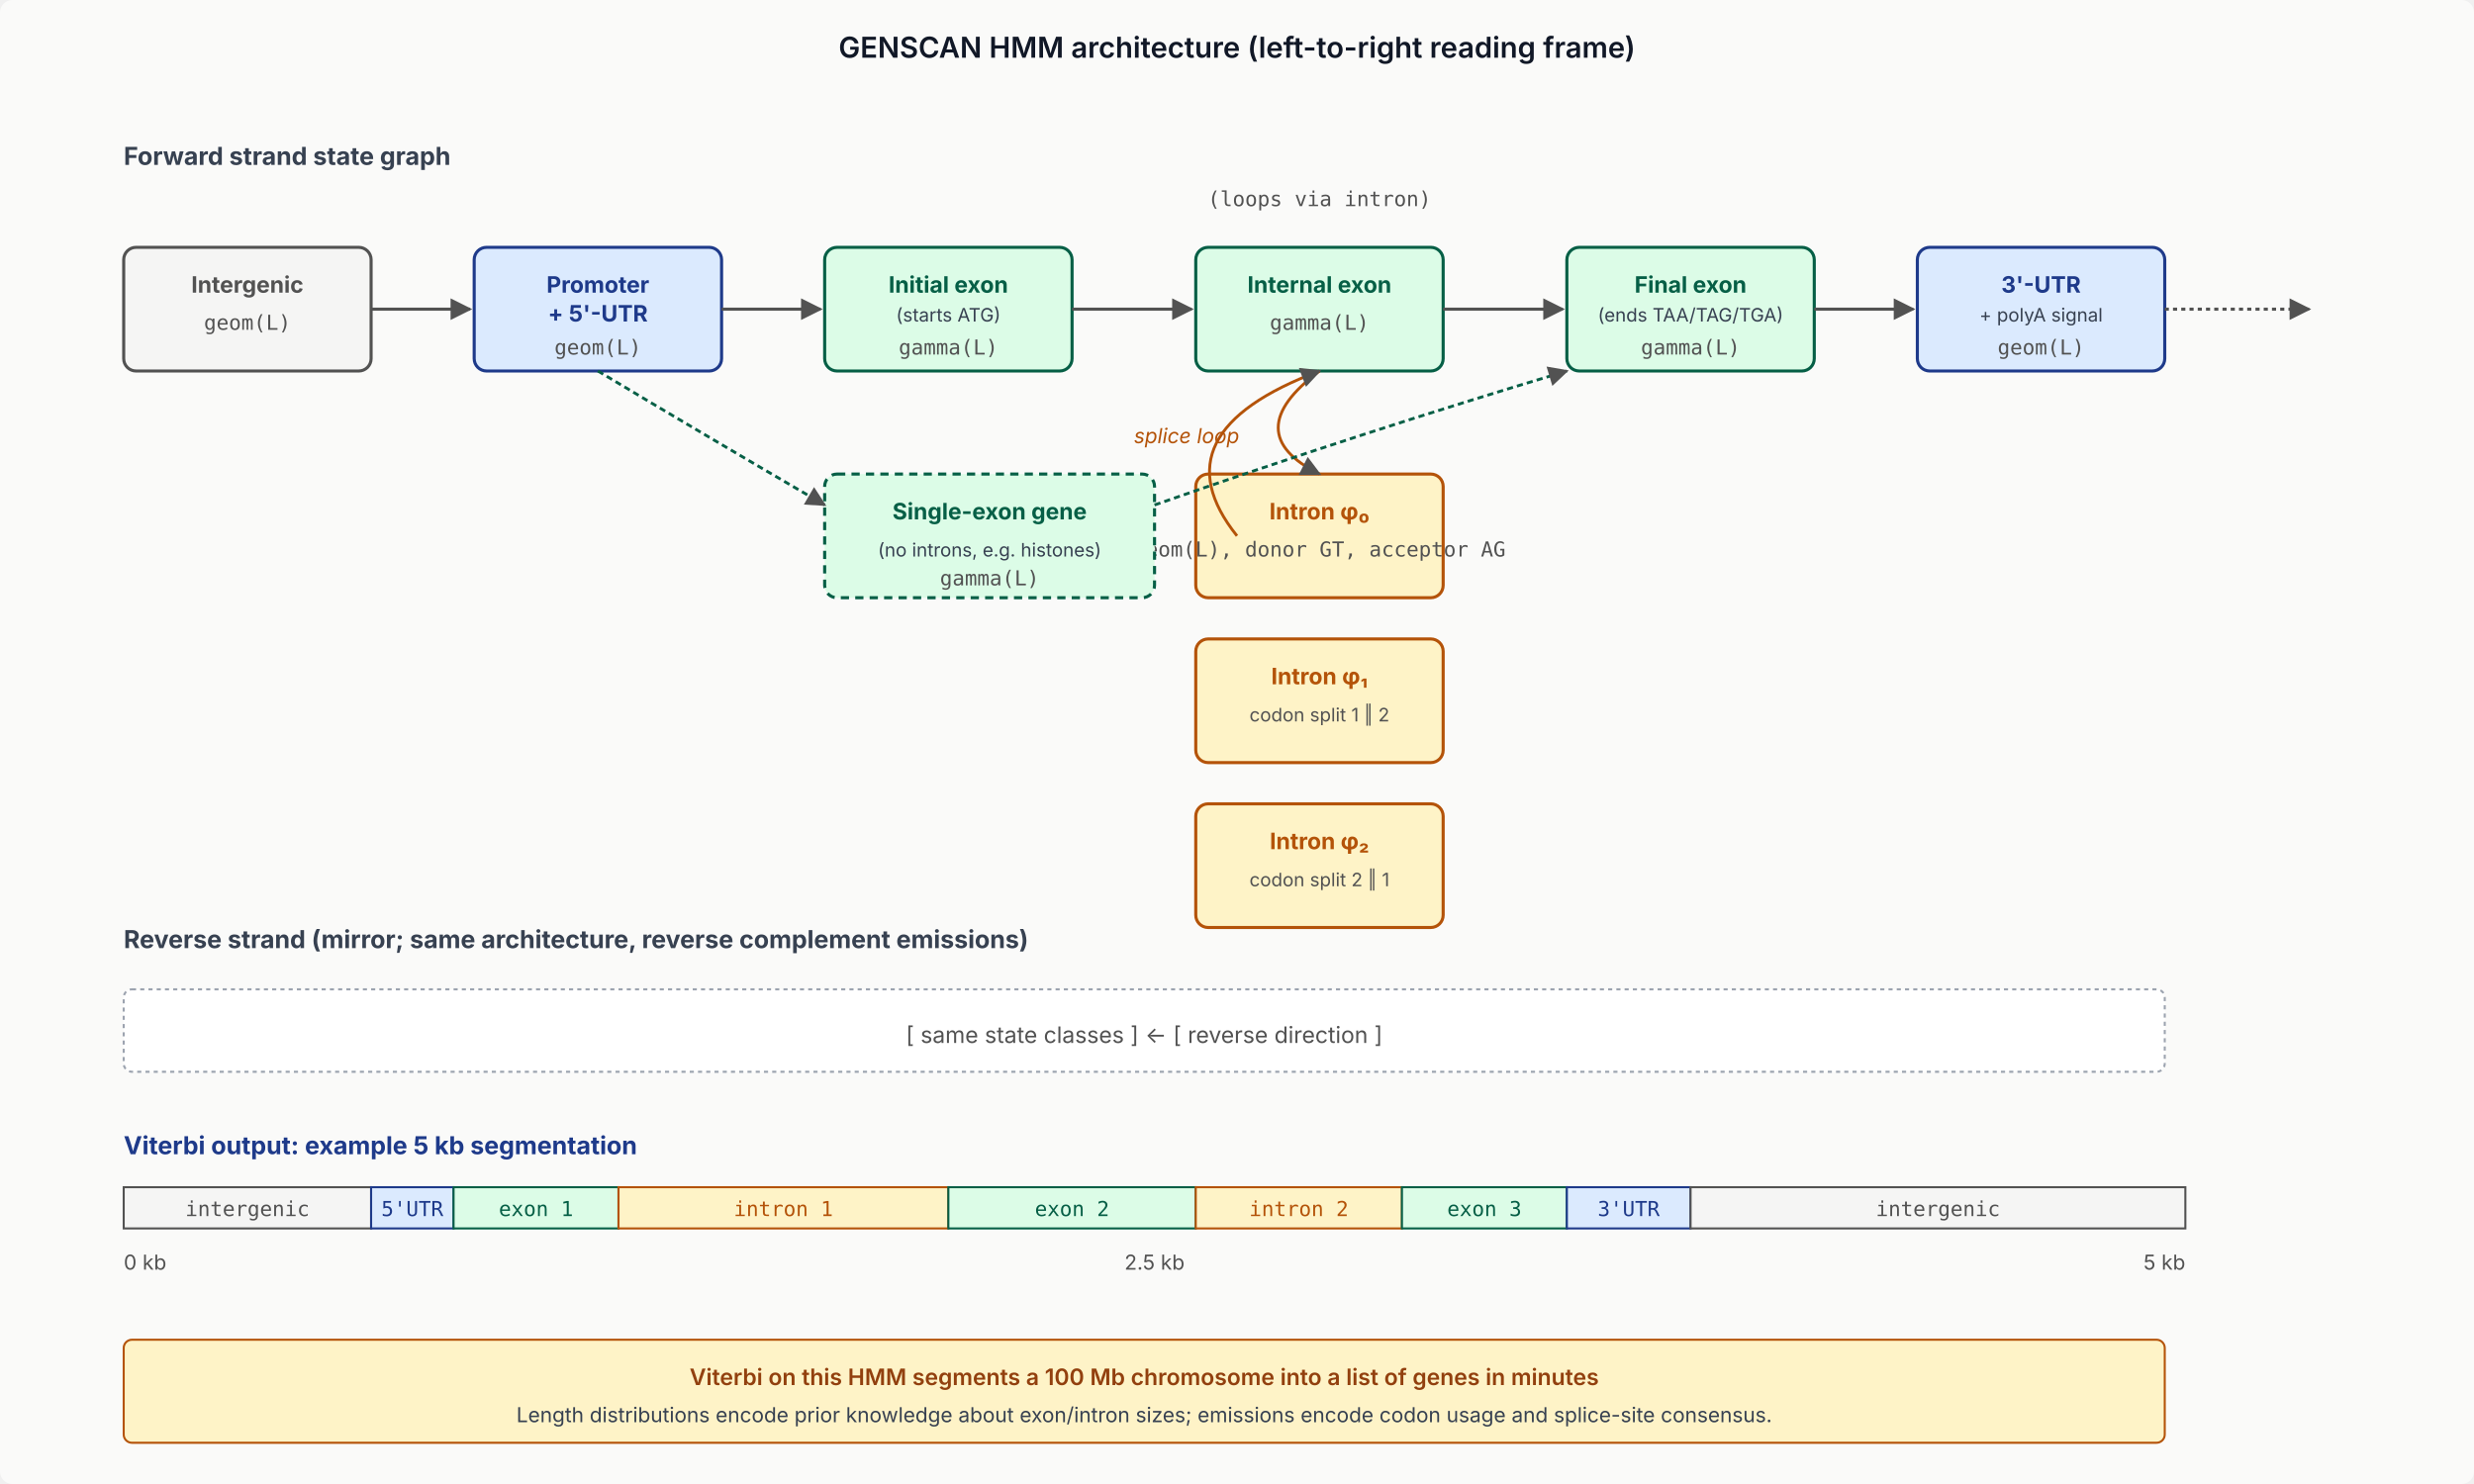
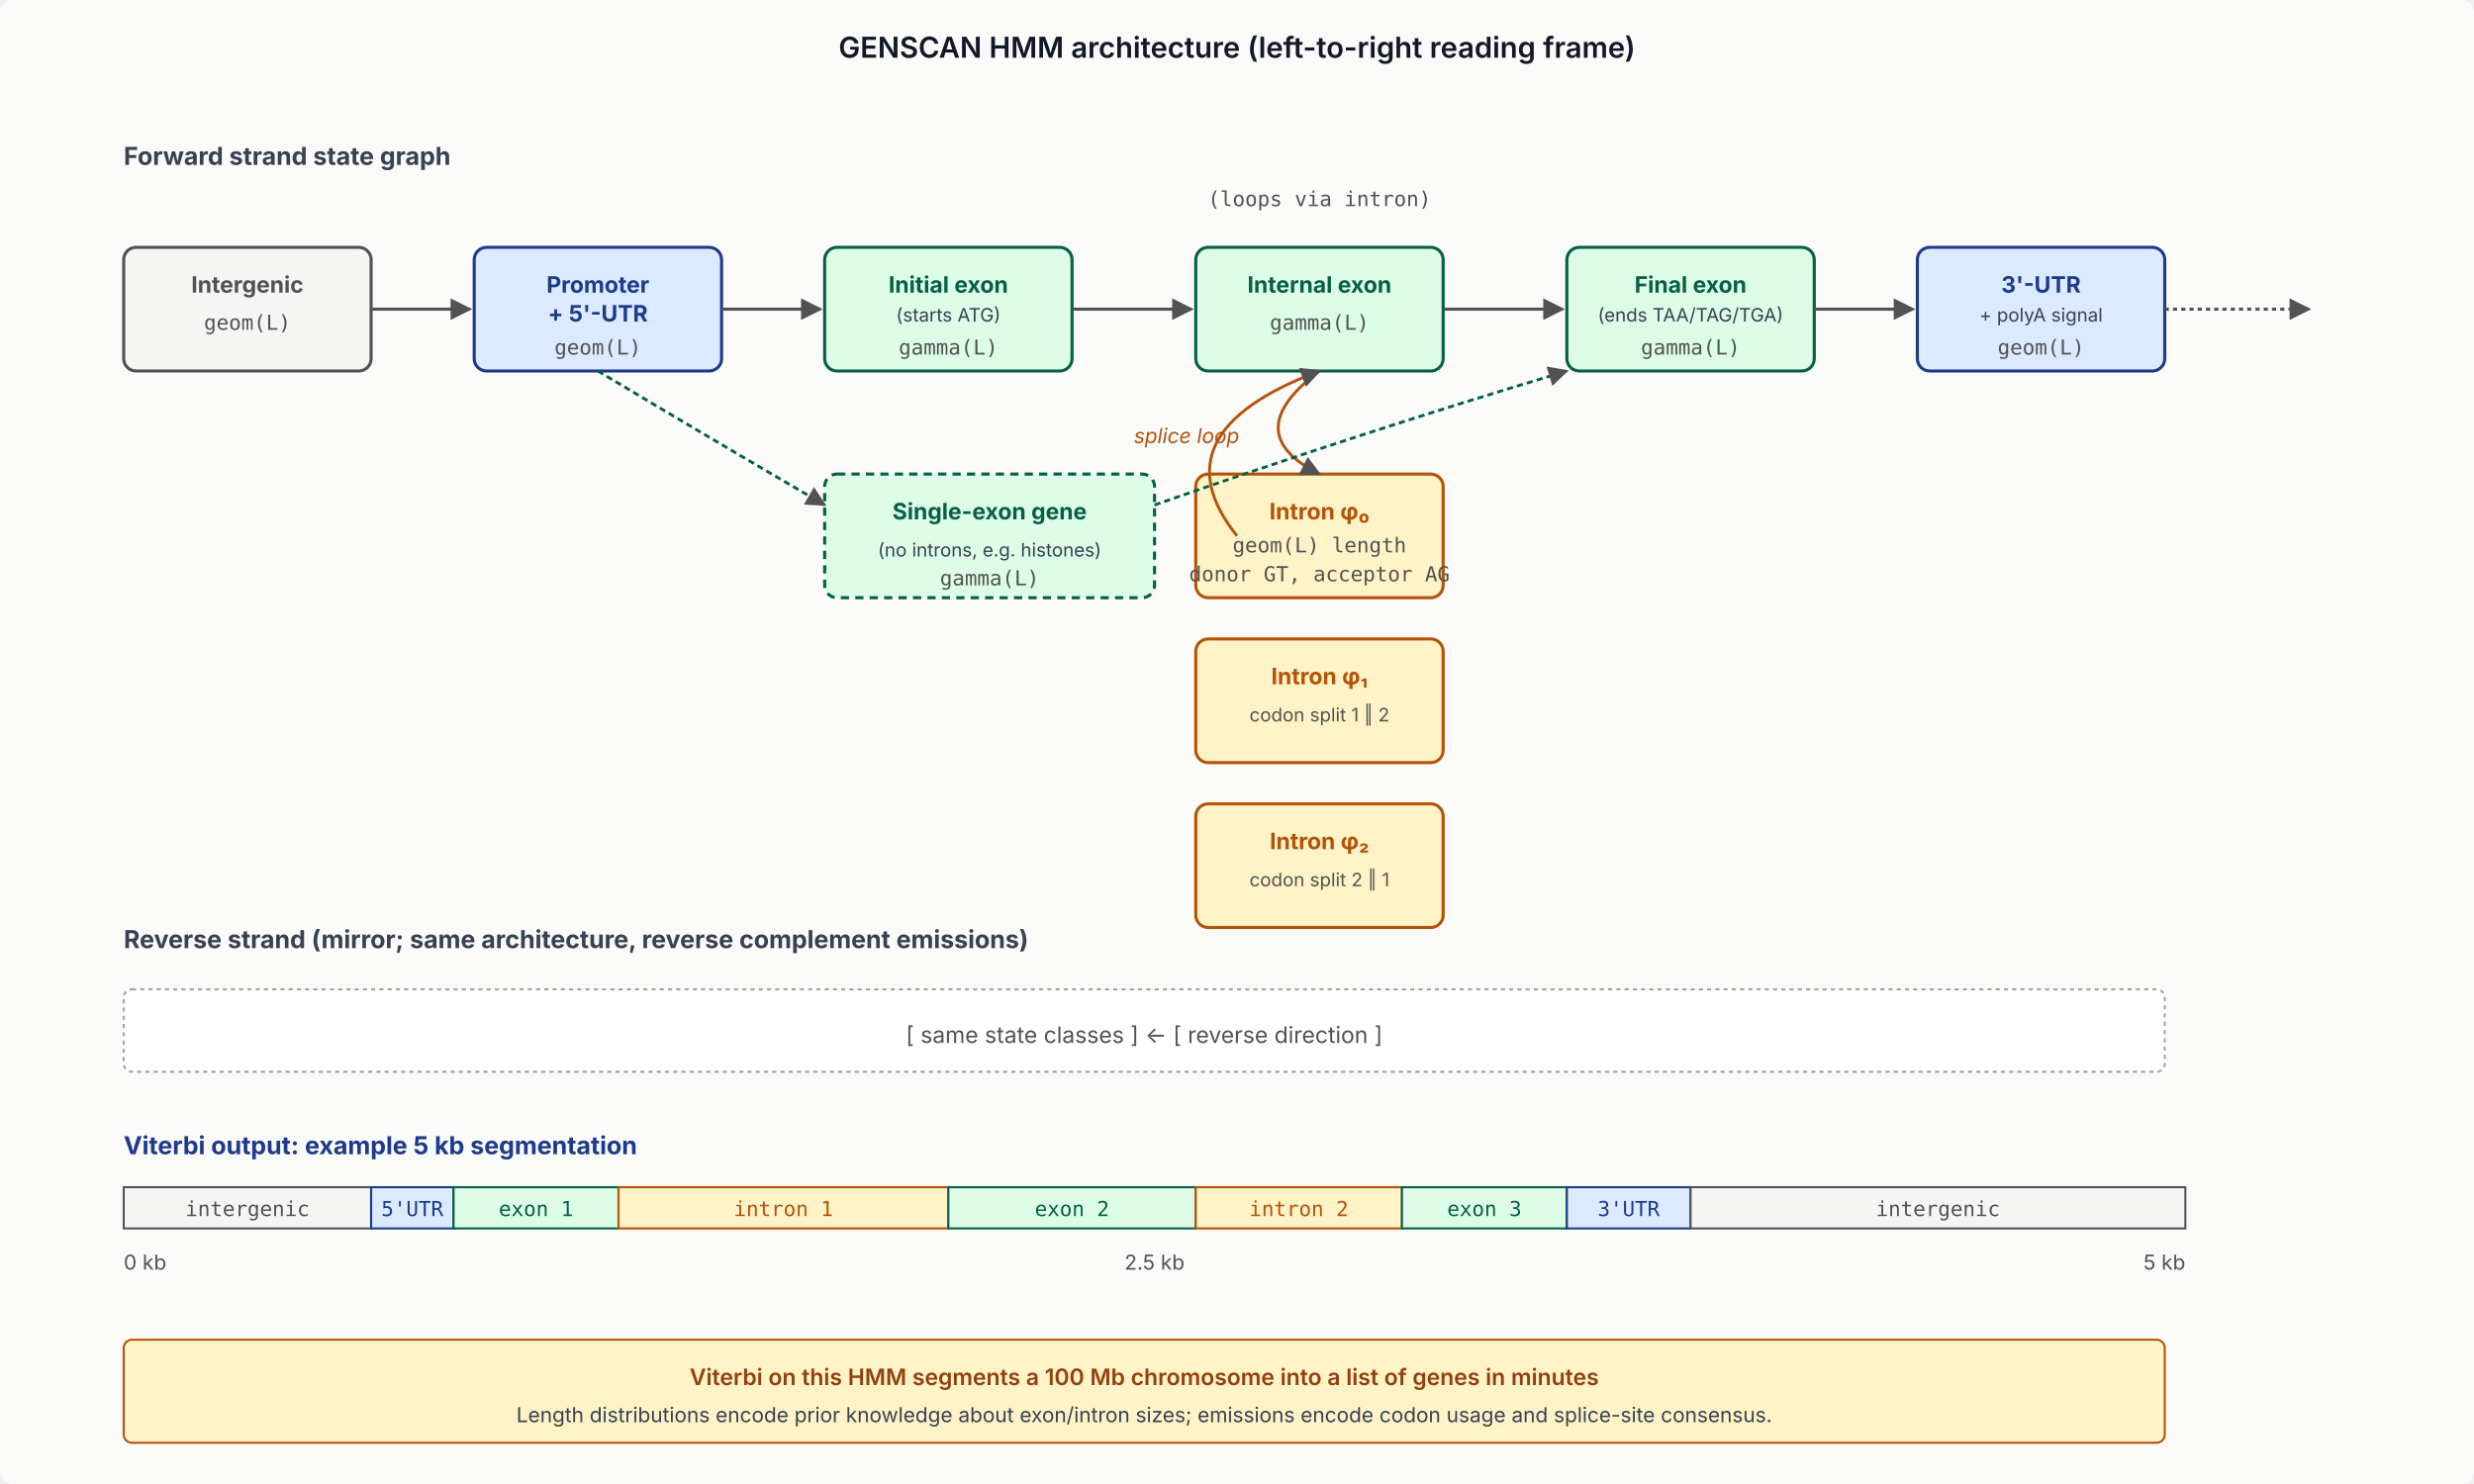
<svg xmlns="http://www.w3.org/2000/svg" viewBox="0 0 1200 720" width="1200" height="720" font-family="Inter, sans-serif">
  <defs>
    <style>text { font-family: Inter, sans-serif; } .mono { font-family: 'JetBrains Mono', monospace; font-size: 10px; }</style>
    <marker id="arr4" viewBox="0 0 10 10" refX="9" refY="5" markerWidth="7" markerHeight="7" orient="auto">
      <path d="M 0 0 L 10 5 L 0 10 z" fill="#525252" />
    </marker>
  </defs>
  <rect width="1200" height="720" fill="#fafaf9" rx="6" />
  <text x="600" y="28" text-anchor="middle" font-size="14" font-weight="600" fill="#111827">GENSCAN HMM architecture (left-to-right reading frame)</text>
  <g transform="translate(60,80)">
    <text x="0" y="0" font-size="12" font-weight="700" fill="#374151">Forward strand state graph</text>
    <g>
      <rect x="0" y="40" width="120" height="60" fill="#f5f5f4" stroke="#525252" stroke-width="1.5" rx="6" />
      <text x="60" y="62" text-anchor="middle" font-size="11" font-weight="700" fill="#525252">Intergenic</text>
      <text x="60" y="80" text-anchor="middle" font-size="9" class="mono" fill="#525252">geom(L)</text>
    </g>
    <g transform="translate(170,40)">
      <rect x="0" y="0" width="120" height="60" fill="#dbeafe" stroke="#1e3a8a" stroke-width="1.5" rx="6" />
      <text x="60" y="22" text-anchor="middle" font-size="11" font-weight="700" fill="#1e3a8a">Promoter</text>
      <text x="60" y="36" text-anchor="middle" font-size="11" font-weight="700" fill="#1e3a8a">+ 5'-UTR</text>
      <text x="60" y="52" text-anchor="middle" font-size="9" class="mono" fill="#525252">geom(L)</text>
    </g>
    <g transform="translate(340,40)">
      <rect x="0" y="0" width="120" height="60" fill="#dcfce7" stroke="#065f46" stroke-width="1.5" rx="6" />
      <text x="60" y="22" text-anchor="middle" font-size="11" font-weight="700" fill="#065f46">Initial exon</text>
      <text x="60" y="36" text-anchor="middle" font-size="9" fill="#374151">(starts ATG)</text>
      <text x="60" y="52" text-anchor="middle" font-size="9" class="mono" fill="#525252">gamma(L)</text>
    </g>
    <g transform="translate(520,0)">
      <rect x="0" y="40" width="120" height="60" fill="#dcfce7" stroke="#065f46" stroke-width="1.5" rx="6" />
      <text x="60" y="62" text-anchor="middle" font-size="11" font-weight="700" fill="#065f46">Internal exon</text>
      <text x="60" y="80" text-anchor="middle" font-size="9" class="mono" fill="#525252">gamma(L)</text>
      <text x="60" y="20" text-anchor="middle" font-size="9" fill="#525252" class="mono">(loops via intron)</text>
    </g>
    <g transform="translate(520,150)">
      <rect x="0" y="0" width="120" height="60" fill="#fef3c7" stroke="#b45309" stroke-width="1.5" rx="6" />
      <text x="60" y="22" text-anchor="middle" font-size="11" font-weight="700" fill="#b45309">Intron φ₀</text>
-       <text x="60" y="40" text-anchor="middle" font-size="9" fill="#525252" class="mono">geom(L), donor GT, acceptor AG</text>
-       <text x="60" y="54" text-anchor="middle" font-size="9" fill="#525252" class="mono" />
+       <text x="60" y="38" text-anchor="middle" font-size="9" fill="#525252" class="mono">geom(L) length</text>
+       <text x="60" y="52" text-anchor="middle" font-size="9" fill="#525252" class="mono">donor GT, acceptor AG</text>
    </g>
    <g transform="translate(520,230)">
      <rect x="0" y="0" width="120" height="60" fill="#fef3c7" stroke="#b45309" stroke-width="1.5" rx="6" />
      <text x="60" y="22" text-anchor="middle" font-size="11" font-weight="700" fill="#b45309">Intron φ₁</text>
      <text x="60" y="40" text-anchor="middle" font-size="9" fill="#525252">codon split 1 ‖ 2</text>
    </g>
    <g transform="translate(520,310)">
      <rect x="0" y="0" width="120" height="60" fill="#fef3c7" stroke="#b45309" stroke-width="1.5" rx="6" />
      <text x="60" y="22" text-anchor="middle" font-size="11" font-weight="700" fill="#b45309">Intron φ₂</text>
      <text x="60" y="40" text-anchor="middle" font-size="9" fill="#525252">codon split 2 ‖ 1</text>
    </g>
    <g transform="translate(700,40)">
      <rect x="0" y="0" width="120" height="60" fill="#dcfce7" stroke="#065f46" stroke-width="1.5" rx="6" />
      <text x="60" y="22" text-anchor="middle" font-size="11" font-weight="700" fill="#065f46">Final exon</text>
      <text x="60" y="36" text-anchor="middle" font-size="9" fill="#374151">(ends TAA/TAG/TGA)</text>
      <text x="60" y="52" text-anchor="middle" font-size="9" class="mono" fill="#525252">gamma(L)</text>
    </g>
    <g transform="translate(870,40)">
      <rect x="0" y="0" width="120" height="60" fill="#dbeafe" stroke="#1e3a8a" stroke-width="1.5" rx="6" />
      <text x="60" y="22" text-anchor="middle" font-size="11" font-weight="700" fill="#1e3a8a">3'-UTR</text>
      <text x="60" y="36" text-anchor="middle" font-size="9" fill="#374151">+ polyA signal</text>
      <text x="60" y="52" text-anchor="middle" font-size="9" class="mono" fill="#525252">geom(L)</text>
    </g>
    <g transform="translate(340,150)">
      <rect x="0" y="0" width="160" height="60" fill="#dcfce7" stroke="#065f46" stroke-width="1.5" stroke-dasharray="4 3" rx="6" />
      <text x="80" y="22" text-anchor="middle" font-size="11" font-weight="700" fill="#065f46">Single-exon gene</text>
      <text x="80" y="40" text-anchor="middle" font-size="9" fill="#374151">(no introns, e.g. histones)</text>
      <text x="80" y="54" text-anchor="middle" font-size="9" class="mono" fill="#525252">gamma(L)</text>
    </g>
    <g stroke="#525252" stroke-width="1.5" fill="none" marker-end="url(#arr4)">
      <line x1="120" y1="70" x2="168" y2="70" />
      <line x1="290" y1="70" x2="338" y2="70" />
      <line x1="460" y1="70" x2="518" y2="70" />
      <line x1="640" y1="70" x2="698" y2="70" />
      <line x1="820" y1="70" x2="868" y2="70" />
      <line x1="990" y1="70" x2="1060" y2="70" stroke-dasharray="2 2" />
    </g>
    <g stroke="#b45309" stroke-width="1.4" fill="none" marker-end="url(#arr4)">
      <path d="M 580 100 Q 540 130 580 150" />
      <path d="M 540 180 Q 500 130 580 100" />
    </g>
    <text x="490" y="135" font-size="10" fill="#b45309" font-style="italic">splice loop</text>
    <g stroke="#065f46" stroke-width="1.4" fill="none" stroke-dasharray="3 2" marker-end="url(#arr4)">
      <path d="M 230 100 Q 280 130 340 165" />
      <path d="M 500 165 Q 600 130 700 100" />
    </g>
  </g>
  <g transform="translate(60,460)">
    <text x="0" y="0" font-size="12" font-weight="700" fill="#374151">Reverse strand (mirror; same architecture, reverse complement emissions)</text>
    <g stroke="#9ca3af" stroke-dasharray="2 2" fill="#fff">
      <rect x="0" y="20" width="990" height="40" rx="4" />
    </g>
    <text x="495" y="46" text-anchor="middle" font-size="11" fill="#525252">[ same state classes ]   ←   [ reverse direction ]</text>
  </g>
  <g transform="translate(60,560)">
    <text x="0" y="0" font-size="12" font-weight="700" fill="#1e3a8a">Viterbi output: example 5 kb segmentation</text>
    <g transform="translate(0,16)">
      <rect x="0" y="0" width="120" height="20" fill="#f5f5f4" stroke="#525252" />
      <rect x="120" y="0" width="40" height="20" fill="#dbeafe" stroke="#1e3a8a" />
      <rect x="160" y="0" width="80" height="20" fill="#dcfce7" stroke="#065f46" />
      <rect x="240" y="0" width="160" height="20" fill="#fef3c7" stroke="#b45309" />
      <rect x="400" y="0" width="120" height="20" fill="#dcfce7" stroke="#065f46" />
      <rect x="520" y="0" width="100" height="20" fill="#fef3c7" stroke="#b45309" />
      <rect x="620" y="0" width="80" height="20" fill="#dcfce7" stroke="#065f46" />
      <rect x="700" y="0" width="60" height="20" fill="#dbeafe" stroke="#1e3a8a" />
      <rect x="760" y="0" width="240" height="20" fill="#f5f5f4" stroke="#525252" />
      <text x="60" y="14" text-anchor="middle" font-size="9" fill="#525252" class="mono">intergenic</text>
      <text x="140" y="14" text-anchor="middle" font-size="9" fill="#1e3a8a" class="mono">5'UTR</text>
      <text x="200" y="14" text-anchor="middle" font-size="9" fill="#065f46" class="mono">exon 1</text>
      <text x="320" y="14" text-anchor="middle" font-size="9" fill="#b45309" class="mono">intron 1</text>
      <text x="460" y="14" text-anchor="middle" font-size="9" fill="#065f46" class="mono">exon 2</text>
      <text x="570" y="14" text-anchor="middle" font-size="9" fill="#b45309" class="mono">intron 2</text>
      <text x="660" y="14" text-anchor="middle" font-size="9" fill="#065f46" class="mono">exon 3</text>
      <text x="730" y="14" text-anchor="middle" font-size="9" fill="#1e3a8a" class="mono">3'UTR</text>
      <text x="880" y="14" text-anchor="middle" font-size="9" fill="#525252" class="mono">intergenic</text>
    </g>
    <g transform="translate(0,46)" font-size="9" class="mono" fill="#525252">
      <text x="0" y="10">0 kb</text>
      <text x="500" y="10" text-anchor="middle">2.5 kb</text>
      <text x="1000" y="10" text-anchor="end">5 kb</text>
    </g>
  </g>
  <g transform="translate(60,650)">
    <rect width="990" height="50" fill="#fef3c7" stroke="#b45309" rx="4" />
    <text x="495" y="22" text-anchor="middle" font-size="11" font-weight="600" fill="#92400e">Viterbi on this HMM segments a 100 Mb chromosome into a list of genes in minutes</text>
    <text x="495" y="40" text-anchor="middle" font-size="10" fill="#374151">Length distributions encode prior knowledge about exon/intron sizes; emissions encode codon usage and splice-site consensus.</text>
  </g>
</svg>
